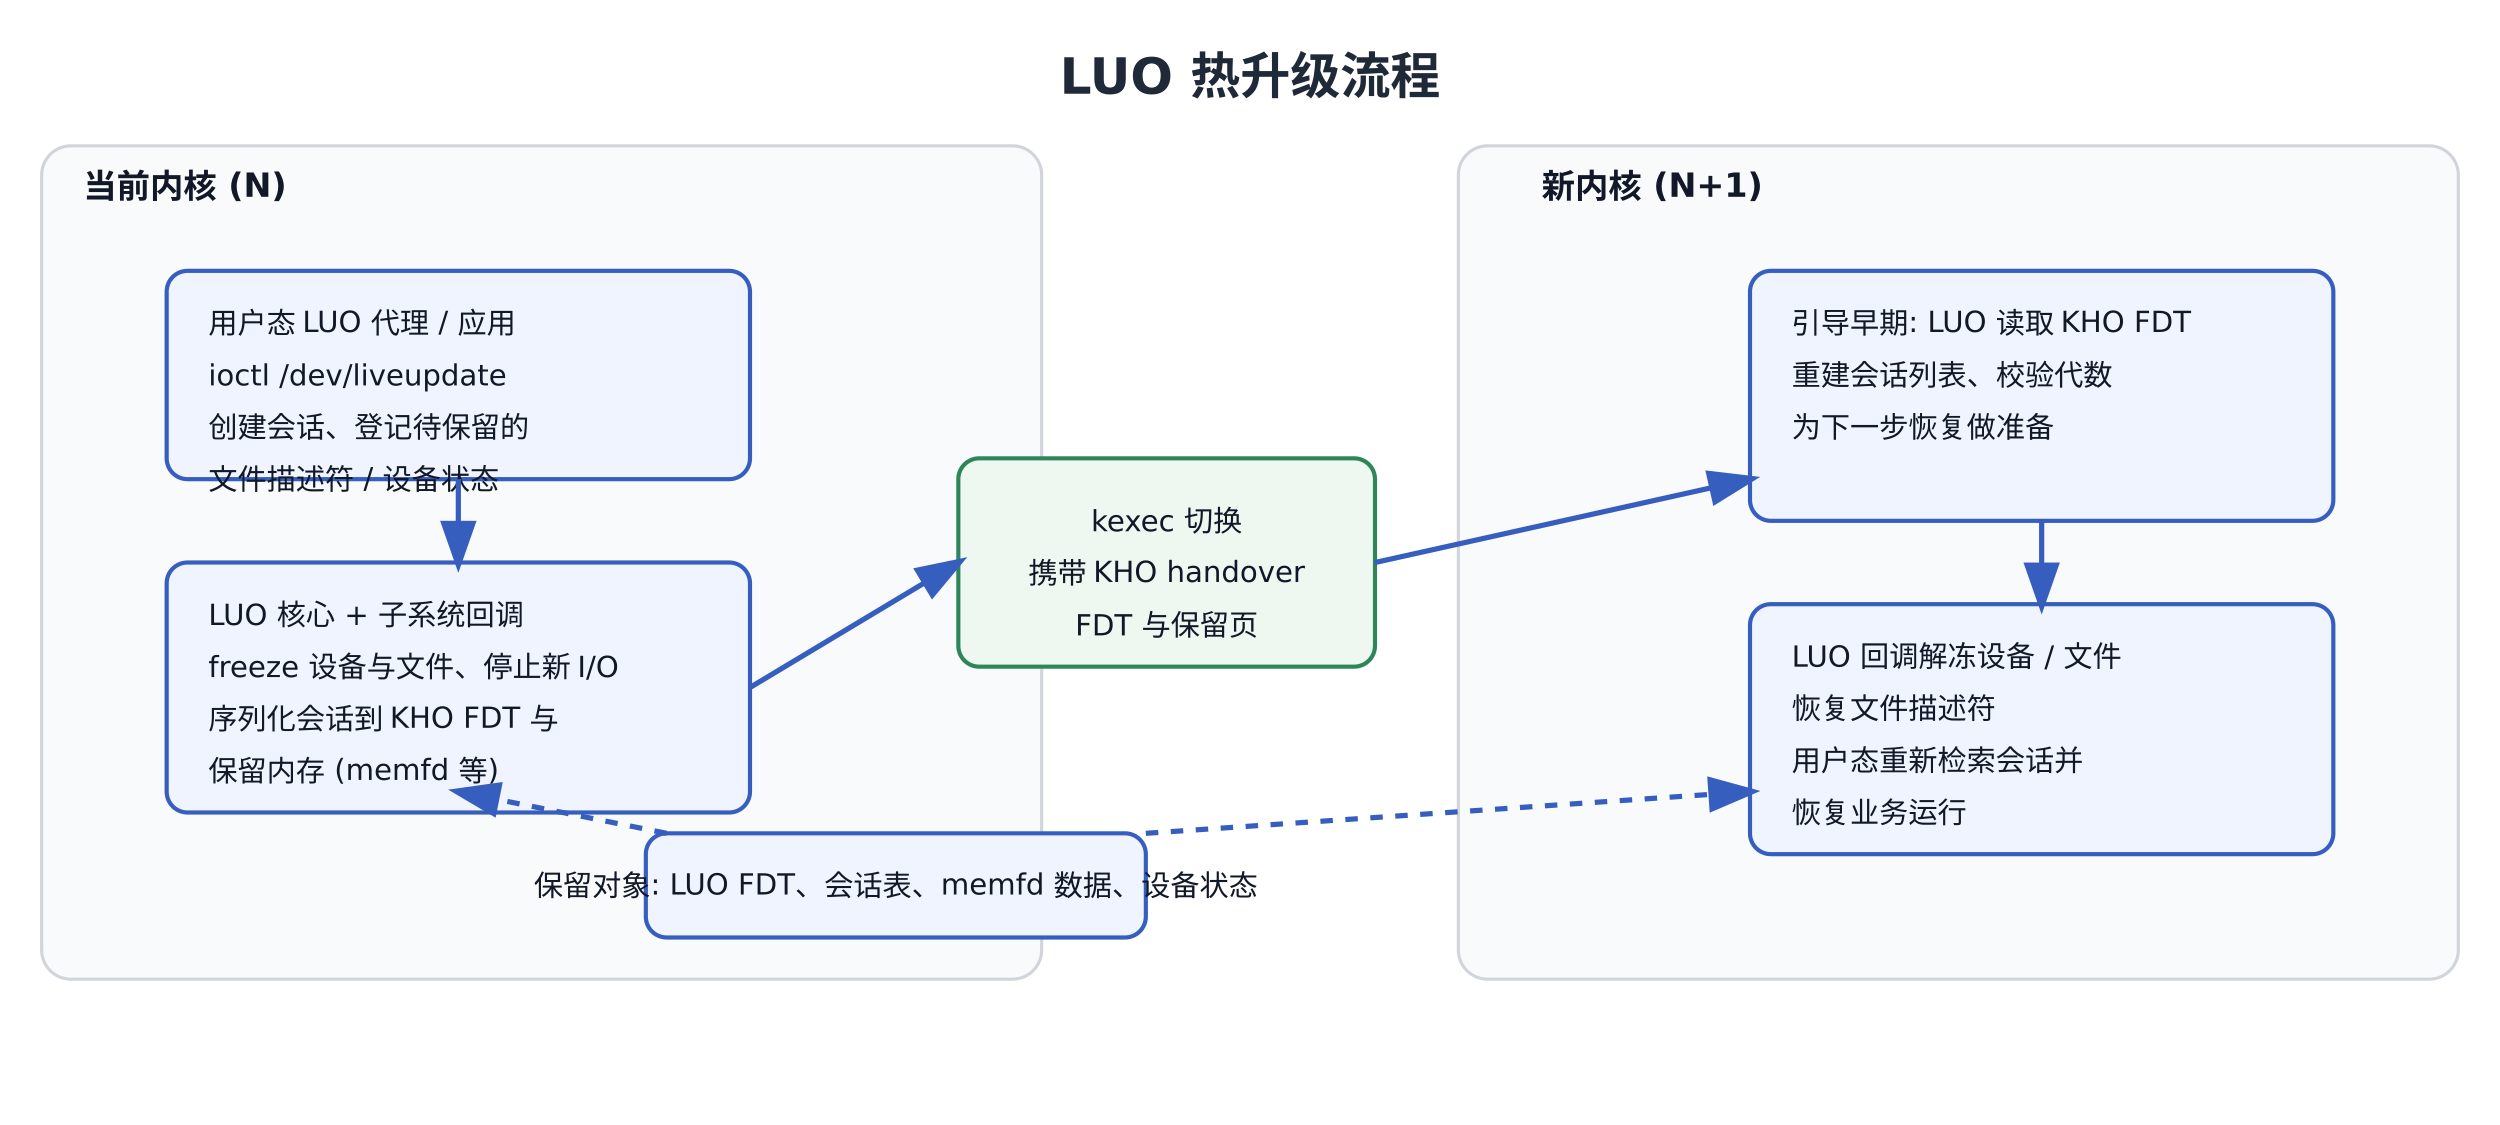
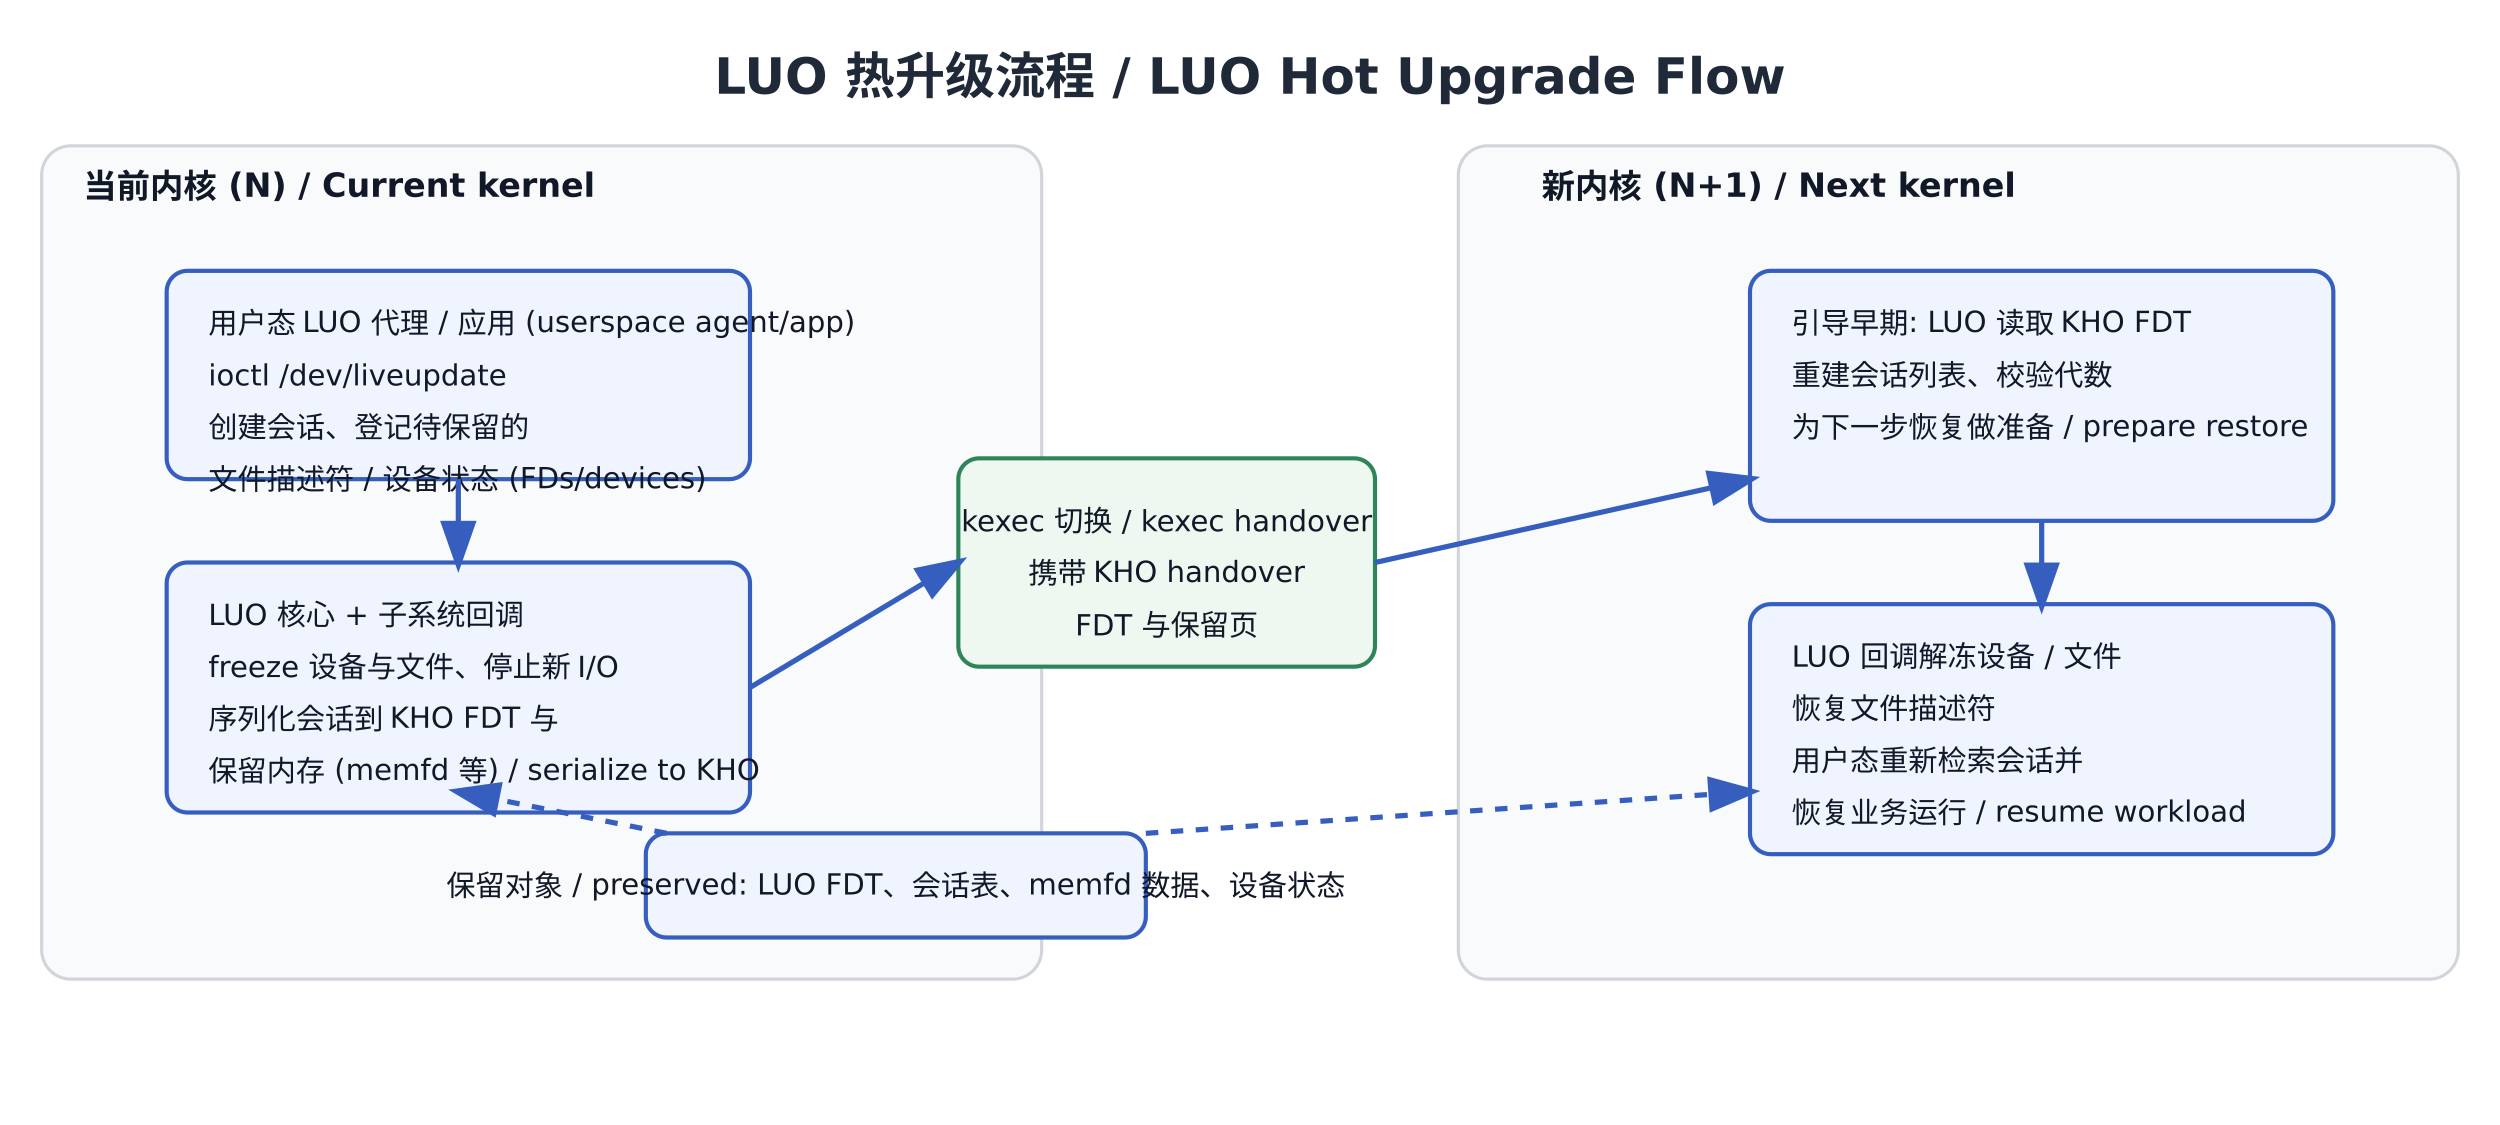
<svg xmlns="http://www.w3.org/2000/svg" width="1200" height="540" viewBox="0 0 1200 540">
  <defs>
    <style>
      .title { font: 700 24px "DejaVu Sans", Arial, sans-serif; fill: #1f2937; }
      .label { font: 600 16px "DejaVu Sans", Arial, sans-serif; fill: #111827; }
      .text { font: 14px "DejaVu Sans", Arial, sans-serif; fill: #111827; }
      .box { fill: #f0f4ff; stroke: #365ebf; stroke-width: 2; rx: 10; ry: 10; }
      .box2 { fill: #eef7f0; stroke: #2f855a; stroke-width: 2; rx: 10; ry: 10; }
      .area { fill: #f9fafb; stroke: #d1d5db; stroke-width: 1.5; }
      .arrow { stroke: #365ebf; stroke-width: 2.5; fill: none; marker-end: url(#arrowhead); }
      .dashed { stroke-dasharray: 6 6; }
    </style>
    <marker id="arrowhead" markerWidth="10" markerHeight="7" refX="8" refY="3.5" orient="auto" fill="#365ebf">
      <polygon points="0 0, 10 3.5, 0 7" />
    </marker>
  </defs>
  <rect class="area" x="20" y="70" width="480" height="400" rx="14" ry="14" />
  <rect class="area" x="700" y="70" width="480" height="400" rx="14" ry="14" />
-   <text class="label" x="40" y="95">当前内核 (N)</text>
-   <text class="label" x="740" y="95">新内核 (N+1)</text>
-   <text class="title" x="600" y="45" text-anchor="middle">LUO 热升级流程</text>
+   <text class="label" x="40" y="95">当前内核 (N) / Current kernel</text>
+   <text class="label" x="740" y="95">新内核 (N+1) / Next kernel</text>
+   <text class="title" x="600" y="45" text-anchor="middle">LUO 热升级流程 / LUO Hot Upgrade Flow</text>
  <rect class="box" x="80" y="130" width="280" height="100" />
-   <text class="text" x="100" y="160">用户态 LUO 代理 / 应用</text>
+   <text class="text" x="100" y="160">用户态 LUO 代理 / 应用 (userspace agent/app)</text>
  <text class="text" x="100" y="185">ioctl /dev/liveupdate</text>
  <text class="text" x="100" y="210">创建会话、登记待保留的</text>
-   <text class="text" x="100" y="235">文件描述符 / 设备状态</text>
+   <text class="text" x="100" y="235">文件描述符 / 设备状态 (FDs/devices)</text>
  <rect class="box" x="80" y="270" width="280" height="120" />
  <text class="text" x="100" y="300">LUO 核心 + 子系统回调</text>
  <text class="text" x="100" y="325">freeze 设备与文件、停止新 I/O</text>
  <text class="text" x="100" y="350">序列化会话到 KHO FDT 与</text>
-   <text class="text" x="100" y="375">保留内存 (memfd 等)</text>
+   <text class="text" x="100" y="375">保留内存 (memfd 等) / serialize to KHO</text>
  <rect class="box2" x="460" y="220" width="200" height="100" rx="14" ry="14" />
-   <text class="text" x="560" y="255" text-anchor="middle">kexec 切换</text>
+   <text class="text" x="560" y="255" text-anchor="middle">kexec 切换 / kexec handover</text>
  <text class="text" x="560" y="280" text-anchor="middle">携带 KHO handover</text>
  <text class="text" x="560" y="305" text-anchor="middle">FDT 与保留页</text>
  <rect class="box" x="840" y="130" width="280" height="120" />
  <text class="text" x="860" y="160">引导早期: LUO 读取 KHO FDT</text>
  <text class="text" x="860" y="185">重建会话列表、校验代数</text>
-   <text class="text" x="860" y="210">为下一步恢复做准备</text>
+   <text class="text" x="860" y="210">为下一步恢复做准备 / prepare restore</text>
  <rect class="box" x="840" y="290" width="280" height="120" />
  <text class="text" x="860" y="320">LUO 回调解冻设备 / 文件</text>
  <text class="text" x="860" y="345">恢复文件描述符</text>
  <text class="text" x="860" y="370">用户态重新检索会话并</text>
-   <text class="text" x="860" y="395">恢复业务运行</text>
+   <text class="text" x="860" y="395">恢复业务运行 / resume workload</text>
  <path class="arrow" d="M220 230 L220 270" />
  <path class="arrow" d="M360 330 L460 270" />
  <path class="arrow" d="M660 270 L840 230" />
  <path class="arrow" d="M980 250 L980 290" />
  <rect class="box" x="310" y="400" width="240" height="50" />
-   <text class="text" x="430" y="430" text-anchor="middle">保留对象: LUO FDT、会话表、memfd 数据、设备状态</text>
+   <text class="text" x="430" y="430" text-anchor="middle">保留对象 / preserved: LUO FDT、会话表、memfd 数据、设备状态</text>
  <path class="arrow dashed" d="M320 400 L220 380" />
  <path class="arrow dashed" d="M550 400 L840 380" />
</svg>
